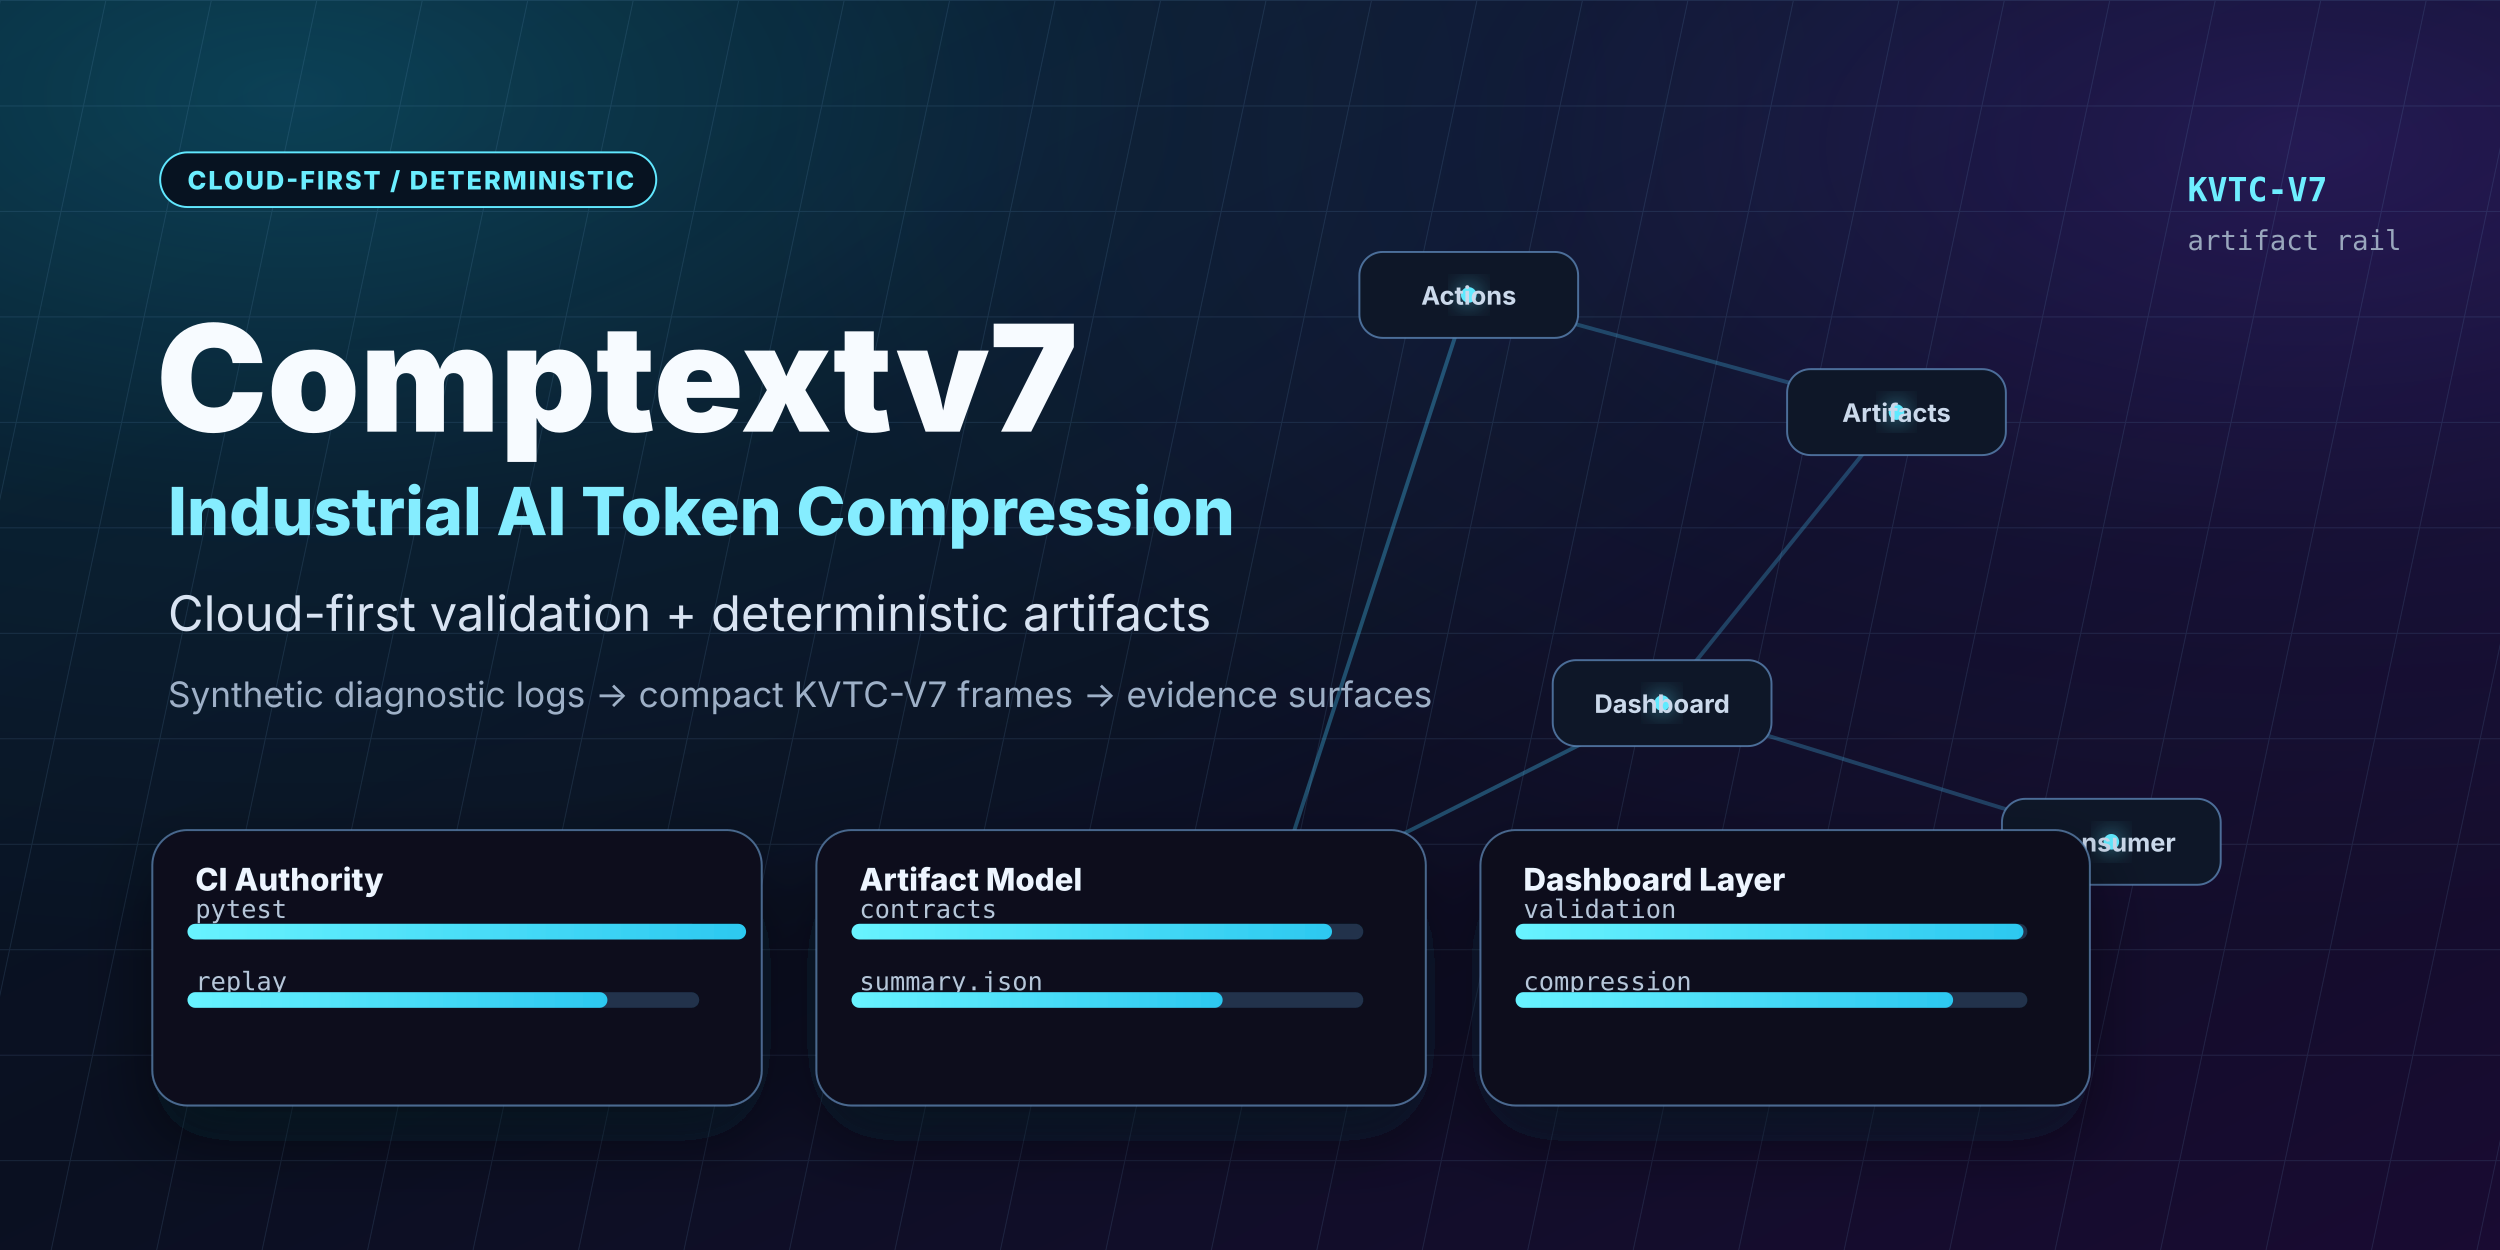
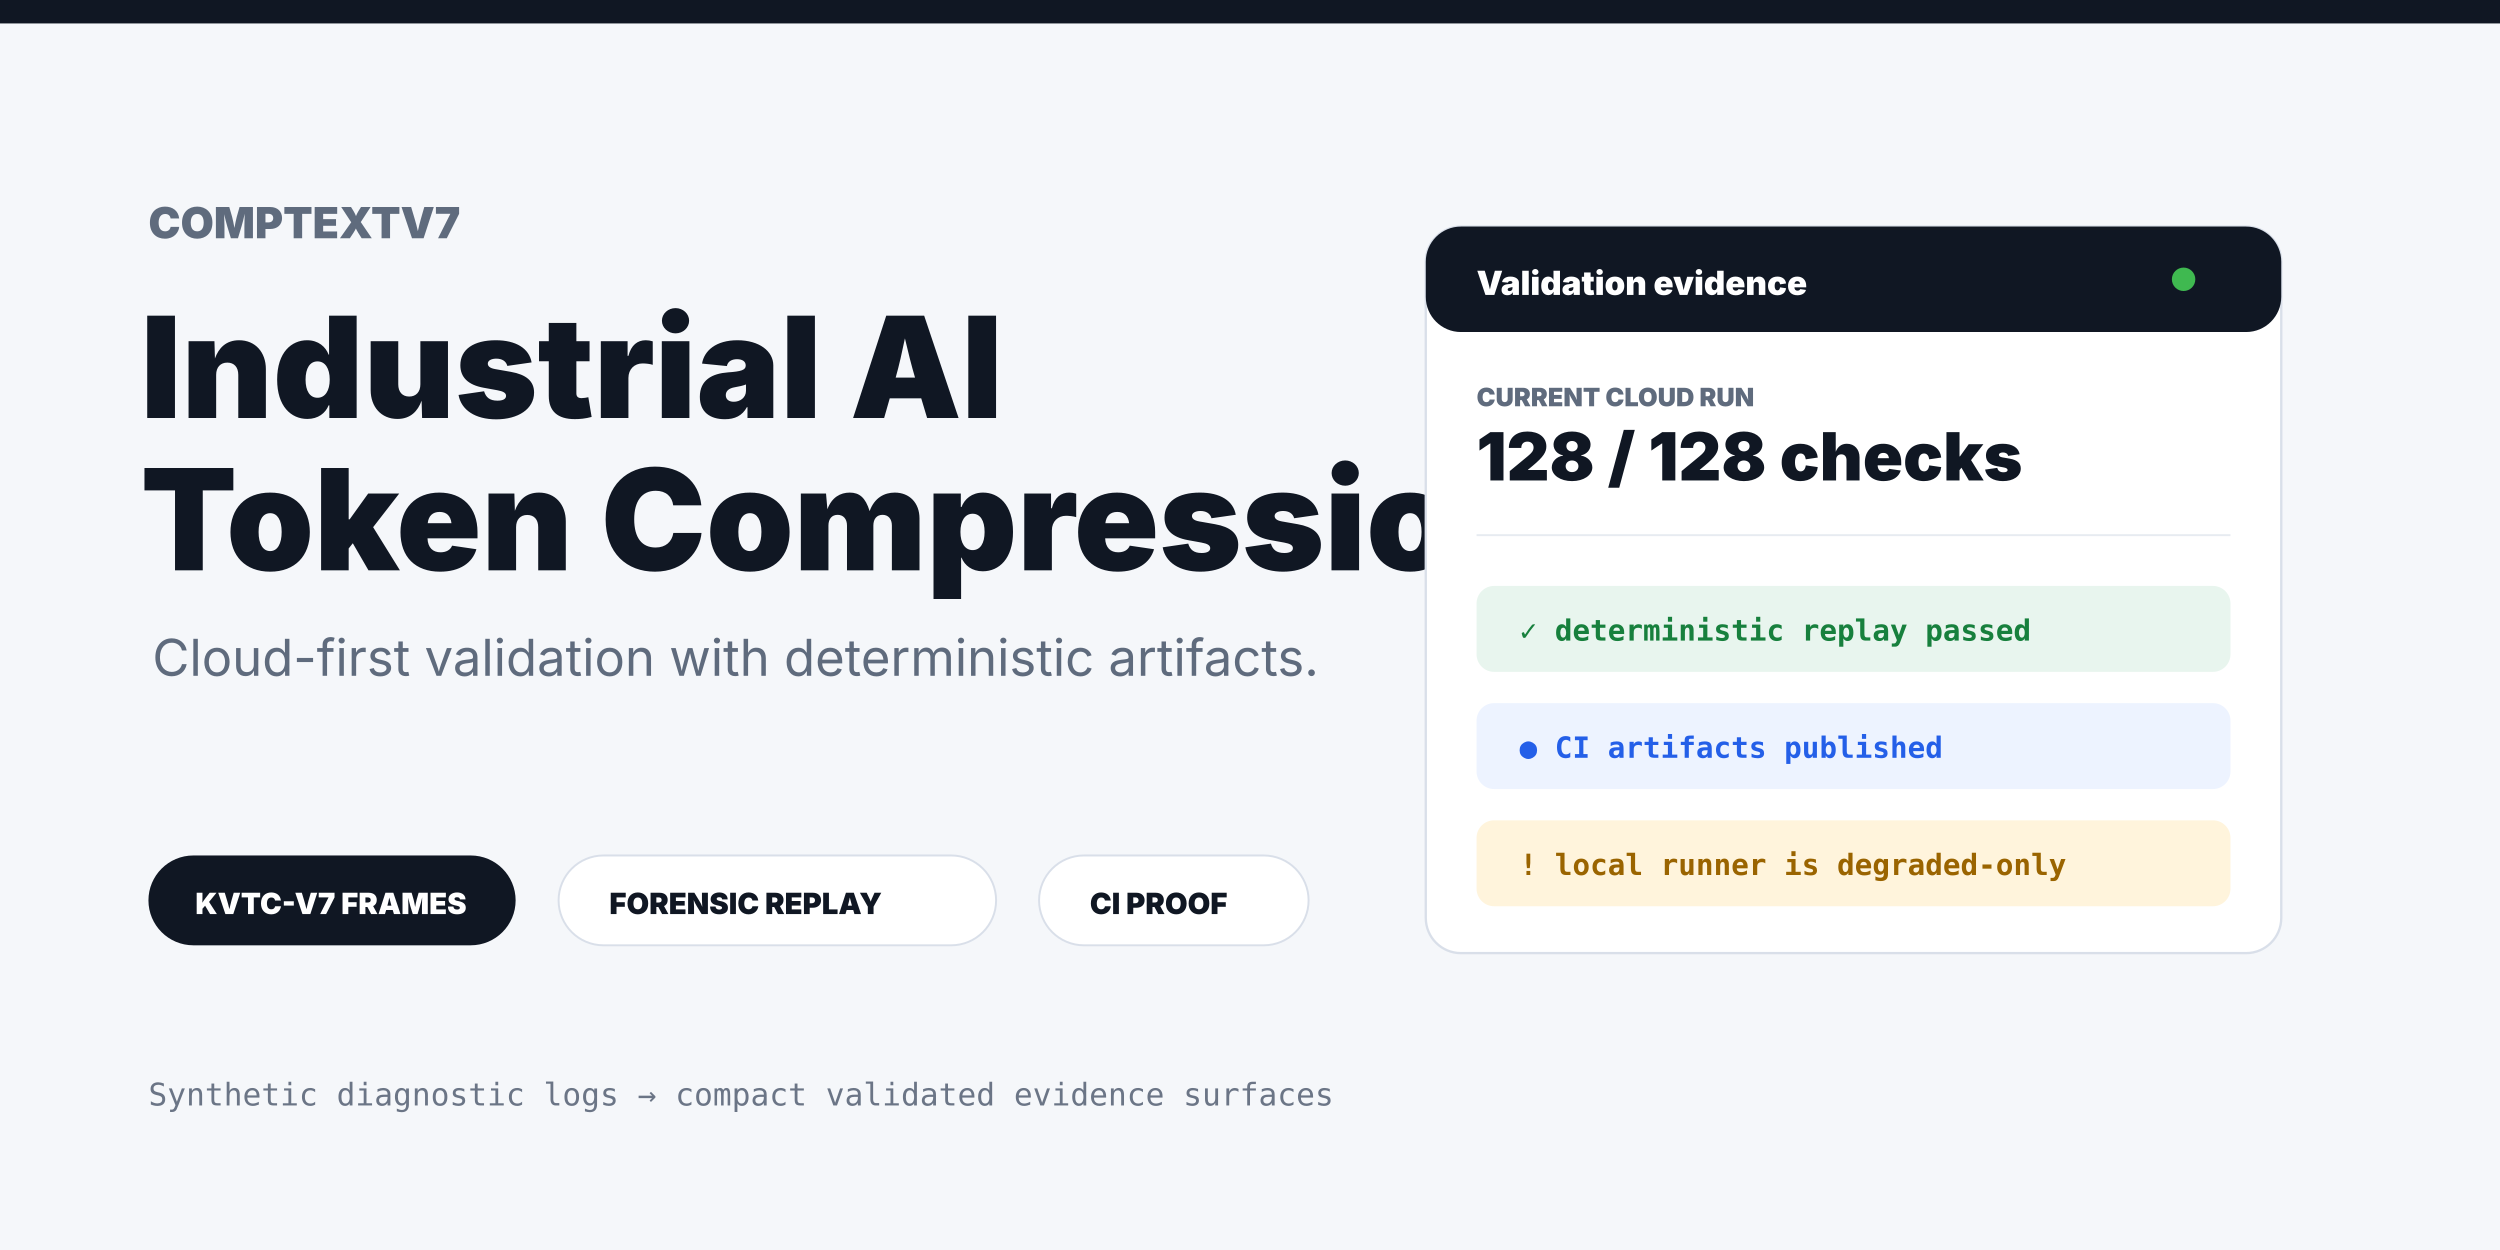
<svg xmlns="http://www.w3.org/2000/svg" width="1280" height="640" viewBox="0 0 1280 640" role="img" aria-labelledby="title desc">
  <defs>
-     <linearGradient id="bg" x1="0" y1="0" x2="1" y2="1">
-       <stop offset="0" stop-color="#071827" />
-       <stop offset="0.48" stop-color="#0a1021" />
-       <stop offset="1" stop-color="#190b32" />
-     </linearGradient>
-     <radialGradient id="auraCyan" cx="12%" cy="8%" r="70%">
-       <stop offset="0" stop-color="#1ad8ff" stop-opacity="0.22" />
-       <stop offset="0.48" stop-color="#1ad8ff" stop-opacity="0.06" />
-       <stop offset="1" stop-color="#1ad8ff" stop-opacity="0" />
-     </radialGradient>
-     <radialGradient id="auraViolet" cx="92%" cy="12%" r="62%">
-       <stop offset="0" stop-color="#7c3cff" stop-opacity="0.22" />
-       <stop offset="0.52" stop-color="#7c3cff" stop-opacity="0.06" />
-       <stop offset="1" stop-color="#7c3cff" stop-opacity="0" />
-     </radialGradient>
-     <pattern id="grid" width="54" height="54" patternUnits="userSpaceOnUse" patternTransform="skewX(-12)">
-       <path d="M 54 0 L 0 0 0 54" fill="none" stroke="#75a7d8" stroke-opacity="0.15" stroke-width="1" />
-     </pattern>
-     <filter id="softShadow" x="-30%" y="-40%" width="160%" height="180%">
-       <feDropShadow dx="0" dy="18" stdDeviation="18" flood-color="#000814" flood-opacity="0.5" />
-     </filter>
-     <filter id="glow" x="-80%" y="-80%" width="260%" height="260%">
-       <feGaussianBlur stdDeviation="6" result="blur" />
-       <feMerge>
-         <feMergeNode in="blur" />
-         <feMergeNode in="SourceGraphic" />
-       </feMerge>
-     </filter>
-     <linearGradient id="bar" x1="0" x2="1">
-       <stop offset="0" stop-color="#68f3ff" />
-       <stop offset="1" stop-color="#2cc8f0" />
-     </linearGradient>
    <style>
-       .sans{font-family:Inter, ui-sans-serif, system-ui, -apple-system, BlinkMacSystemFont, "Segoe UI", sans-serif}
-       .mono{font-family:"SFMono-Regular", "JetBrains Mono", Consolas, monospace}
-       .muted{fill:#9eb0c7}.body{fill:#d8e3f2}.bright{fill:#f7fbff}.cyan{fill:#85edff}.stroke{stroke:#5f83ae;stroke-opacity:.62}
-       .node{fill:#0e1728;stroke:#5c87b7;stroke-opacity:.78}.card{fill:#080f1d;stroke:#6188b6;stroke-opacity:.72}
+       .sans{font-family:Inter,ui-sans-serif,system-ui,-apple-system,BlinkMacSystemFont,"Segoe UI",sans-serif}.mono{font-family:"SFMono-Regular","JetBrains Mono",Consolas,monospace}
+       .bg{fill:#f5f7fa}.ink{fill:#101723}.muted{fill:#5f6b7d}.panel{fill:#ffffff;stroke:#d9dfe9;stroke-width:1.2}.rule{stroke:#e7ebf1;stroke-width:1}.green{fill:#17803d}.green-bg{fill:#e8f5ee}.blue{fill:#245fe8}.blue-bg{fill:#edf3ff}.amber{fill:#9a6400}.amber-bg{fill:#fff4dc}
    </style>
  </defs>
-   <rect width="1280" height="640" fill="url(#bg)" />
-   <rect width="1280" height="640" fill="url(#auraCyan)" />
-   <rect width="1280" height="640" fill="url(#auraViolet)" />
-   <rect width="1280" height="640" fill="url(#grid)" opacity="0.9" />
-   <g opacity="0.74" fill="none" stroke="#4acfff" stroke-width="2">
-     <path d="M752 151 L971 211 L851 360 L1081 431" stroke-opacity="0.35" />
-     <path d="M752 151 L651 461 L851 360" stroke-opacity="0.43" />
+   <rect width="1280" height="640" class="bg" />
+   <rect x="0" y="0" width="1280" height="12" fill="#101723" />
+   <g class="sans">
+     <text x="76" y="122" font-size="22" font-weight="850" class="muted">COMPTEXTV7</text>
+     <text x="72" y="214" font-size="72" font-weight="900" class="ink">Industrial AI</text>
+     <text x="72" y="292" font-size="72" font-weight="900" class="ink">Token Compression</text>
+     <text x="78" y="346" font-size="26" class="muted">Cloud-first validation with deterministic artifacts.</text>
  </g>
-   <g class="sans" font-weight="700" font-size="13" text-anchor="middle">
-     <g transform="translate(752 151)">
-       <rect class="node" x="-56" y="-22" width="112" height="44" rx="12" />
-       <circle r="4" fill="#60eaff" filter="url(#glow)" />
-       <text y="5" fill="#cbd9eb">Actions</text>
-     </g>
-     <g transform="translate(971 211)">
-       <rect class="node" x="-56" y="-22" width="112" height="44" rx="12" />
-       <circle r="4" fill="#60eaff" filter="url(#glow)" />
-       <text y="5" fill="#cbd9eb">Artifacts</text>
-     </g>
-     <g transform="translate(851 360)">
-       <rect class="node" x="-56" y="-22" width="112" height="44" rx="12" />
-       <circle r="4" fill="#60eaff" filter="url(#glow)" />
-       <text y="5" fill="#cbd9eb">Dashboard</text>
-     </g>
-     <g transform="translate(1081 431)">
-       <rect class="node" x="-56" y="-22" width="112" height="44" rx="12" />
-       <circle r="4" fill="#60eaff" filter="url(#glow)" />
-       <text y="5" fill="#cbd9eb">Consumer</text>
+   <g class="sans" transform="translate(730 116)">
+     <rect width="438" height="372" rx="18" class="panel" />
+     <rect x="0" y="0" width="438" height="54" rx="18" fill="#101723" />
+     <text x="26" y="35" fill="#ffffff" font-size="17" font-weight="850">Validation evidence</text>
+     <circle cx="388" cy="27" r="6" fill="#3fb950" />
+     <text x="26" y="92" font-size="13" font-weight="850" class="muted">CURRENT CLOUD RUN</text>
+     <text x="26" y="130" font-size="34" font-weight="900" class="ink">128 / 128 checks</text>
+     <line x1="26" y1="158" x2="412" y2="158" class="rule" />
+     <g class="mono" font-size="15">
+       <rect x="26" y="184" width="386" height="44" rx="9" class="green-bg" />
+       <text x="48" y="212" class="green" font-weight="850">✓ deterministic replay passed</text>
+       <rect x="26" y="244" width="386" height="44" rx="9" class="blue-bg" />
+       <text x="48" y="272" class="blue" font-weight="850">● CI artifacts published</text>
+       <rect x="26" y="304" width="386" height="44" rx="9" class="amber-bg" />
+       <text x="48" y="332" class="amber" font-weight="850">! local runner is degraded-only</text>
    </g>
  </g>
  <g class="sans">
-     <rect x="82" y="78" width="254" height="28" rx="14" fill="#071321" stroke="#61e8ff" />
-     <text x="96" y="97" font-size="13" font-weight="800" letter-spacing="1" fill="#6beeff">CLOUD-FIRST / DETERMINISTIC</text>
-     <text x="80" y="221" font-size="76" font-weight="850" class="bright">Comptextv7</text>
-     <text x="86" y="274" font-size="34" font-weight="800" class="cyan">Industrial AI Token Compression</text>
-     <text x="86" y="323" font-size="25" class="body">Cloud-first validation + deterministic artifacts</text>
-     <text x="86" y="362" font-size="18" class="muted">Synthetic diagnostic logs → compact KVTC-V7 frames → evidence surfaces</text>
+     <rect x="76" y="438" width="188" height="46" rx="23" fill="#101723" />
+     <text x="100" y="468" fill="#ffffff" font-size="15" font-weight="850">KVTC-V7 FRAMES</text>
+     <rect x="286" y="438" width="224" height="46" rx="23" fill="#ffffff" stroke="#d9dfe9" />
+     <text x="312" y="468" class="ink" font-size="15" font-weight="850">FORENSIC REPLAY</text>
+     <rect x="532" y="438" width="138" height="46" rx="23" fill="#ffffff" stroke="#d9dfe9" />
+     <text x="558" y="468" class="ink" font-size="15" font-weight="850">CI PROOF</text>
  </g>
-   <g filter="url(#softShadow)" class="sans">
-     <g transform="translate(78 425)">
-       <rect class="card" width="312" height="141" rx="18" />
-       <text x="22" y="31" font-size="16" font-weight="800" fill="#eef5ff">CI Authority</text>
-       <text class="mono" x="22" y="45" font-size="13" fill="#b7c6d9">pytest</text>
-       <rect x="18" y="48" width="262" height="8" rx="4" fill="#20324c" />
-       <rect x="18" y="48" width="286" height="8" rx="4" fill="url(#bar)" />
-       <text class="mono" x="22" y="82" font-size="13" fill="#b7c6d9">replay</text>
-       <rect x="18" y="83" width="262" height="8" rx="4" fill="#20324c" />
-       <rect x="18" y="83" width="215" height="8" rx="4" fill="url(#bar)" />
-     </g>
-     <g transform="translate(418 425)">
-       <rect class="card" width="312" height="141" rx="18" />
-       <text x="22" y="31" font-size="16" font-weight="800" fill="#eef5ff">Artifact Model</text>
-       <text class="mono" x="22" y="45" font-size="13" fill="#b7c6d9">contracts</text>
-       <rect x="18" y="48" width="262" height="8" rx="4" fill="#20324c" />
-       <rect x="18" y="48" width="246" height="8" rx="4" fill="url(#bar)" />
-       <text class="mono" x="22" y="82" font-size="13" fill="#b7c6d9">summary.json</text>
-       <rect x="18" y="83" width="262" height="8" rx="4" fill="#20324c" />
-       <rect x="18" y="83" width="190" height="8" rx="4" fill="url(#bar)" />
-     </g>
-     <g transform="translate(758 425)">
-       <rect class="card" width="312" height="141" rx="18" />
-       <text x="22" y="31" font-size="16" font-weight="800" fill="#eef5ff">Dashboard Layer</text>
-       <text class="mono" x="22" y="45" font-size="13" fill="#b7c6d9">validation</text>
-       <rect x="18" y="48" width="262" height="8" rx="4" fill="#20324c" />
-       <rect x="18" y="48" width="260" height="8" rx="4" fill="url(#bar)" />
-       <text class="mono" x="22" y="82" font-size="13" fill="#b7c6d9">compression</text>
-       <rect x="18" y="83" width="262" height="8" rx="4" fill="#20324c" />
-       <rect x="18" y="83" width="224" height="8" rx="4" fill="url(#bar)" />
-     </g>
-   </g>
-   <g class="mono" text-anchor="start">
-     <text x="1120" y="103" font-size="17" font-weight="800" fill="#6eeeff">KVTC-V7</text>
-     <text x="1120" y="128" font-size="14" fill="#99a7bd">artifact rail</text>
-   </g>
+   <text x="76" y="566" class="mono" font-size="16" fill="#6b7586">Synthetic diagnostic logs → compact validated evidence surfaces</text>
</svg>
